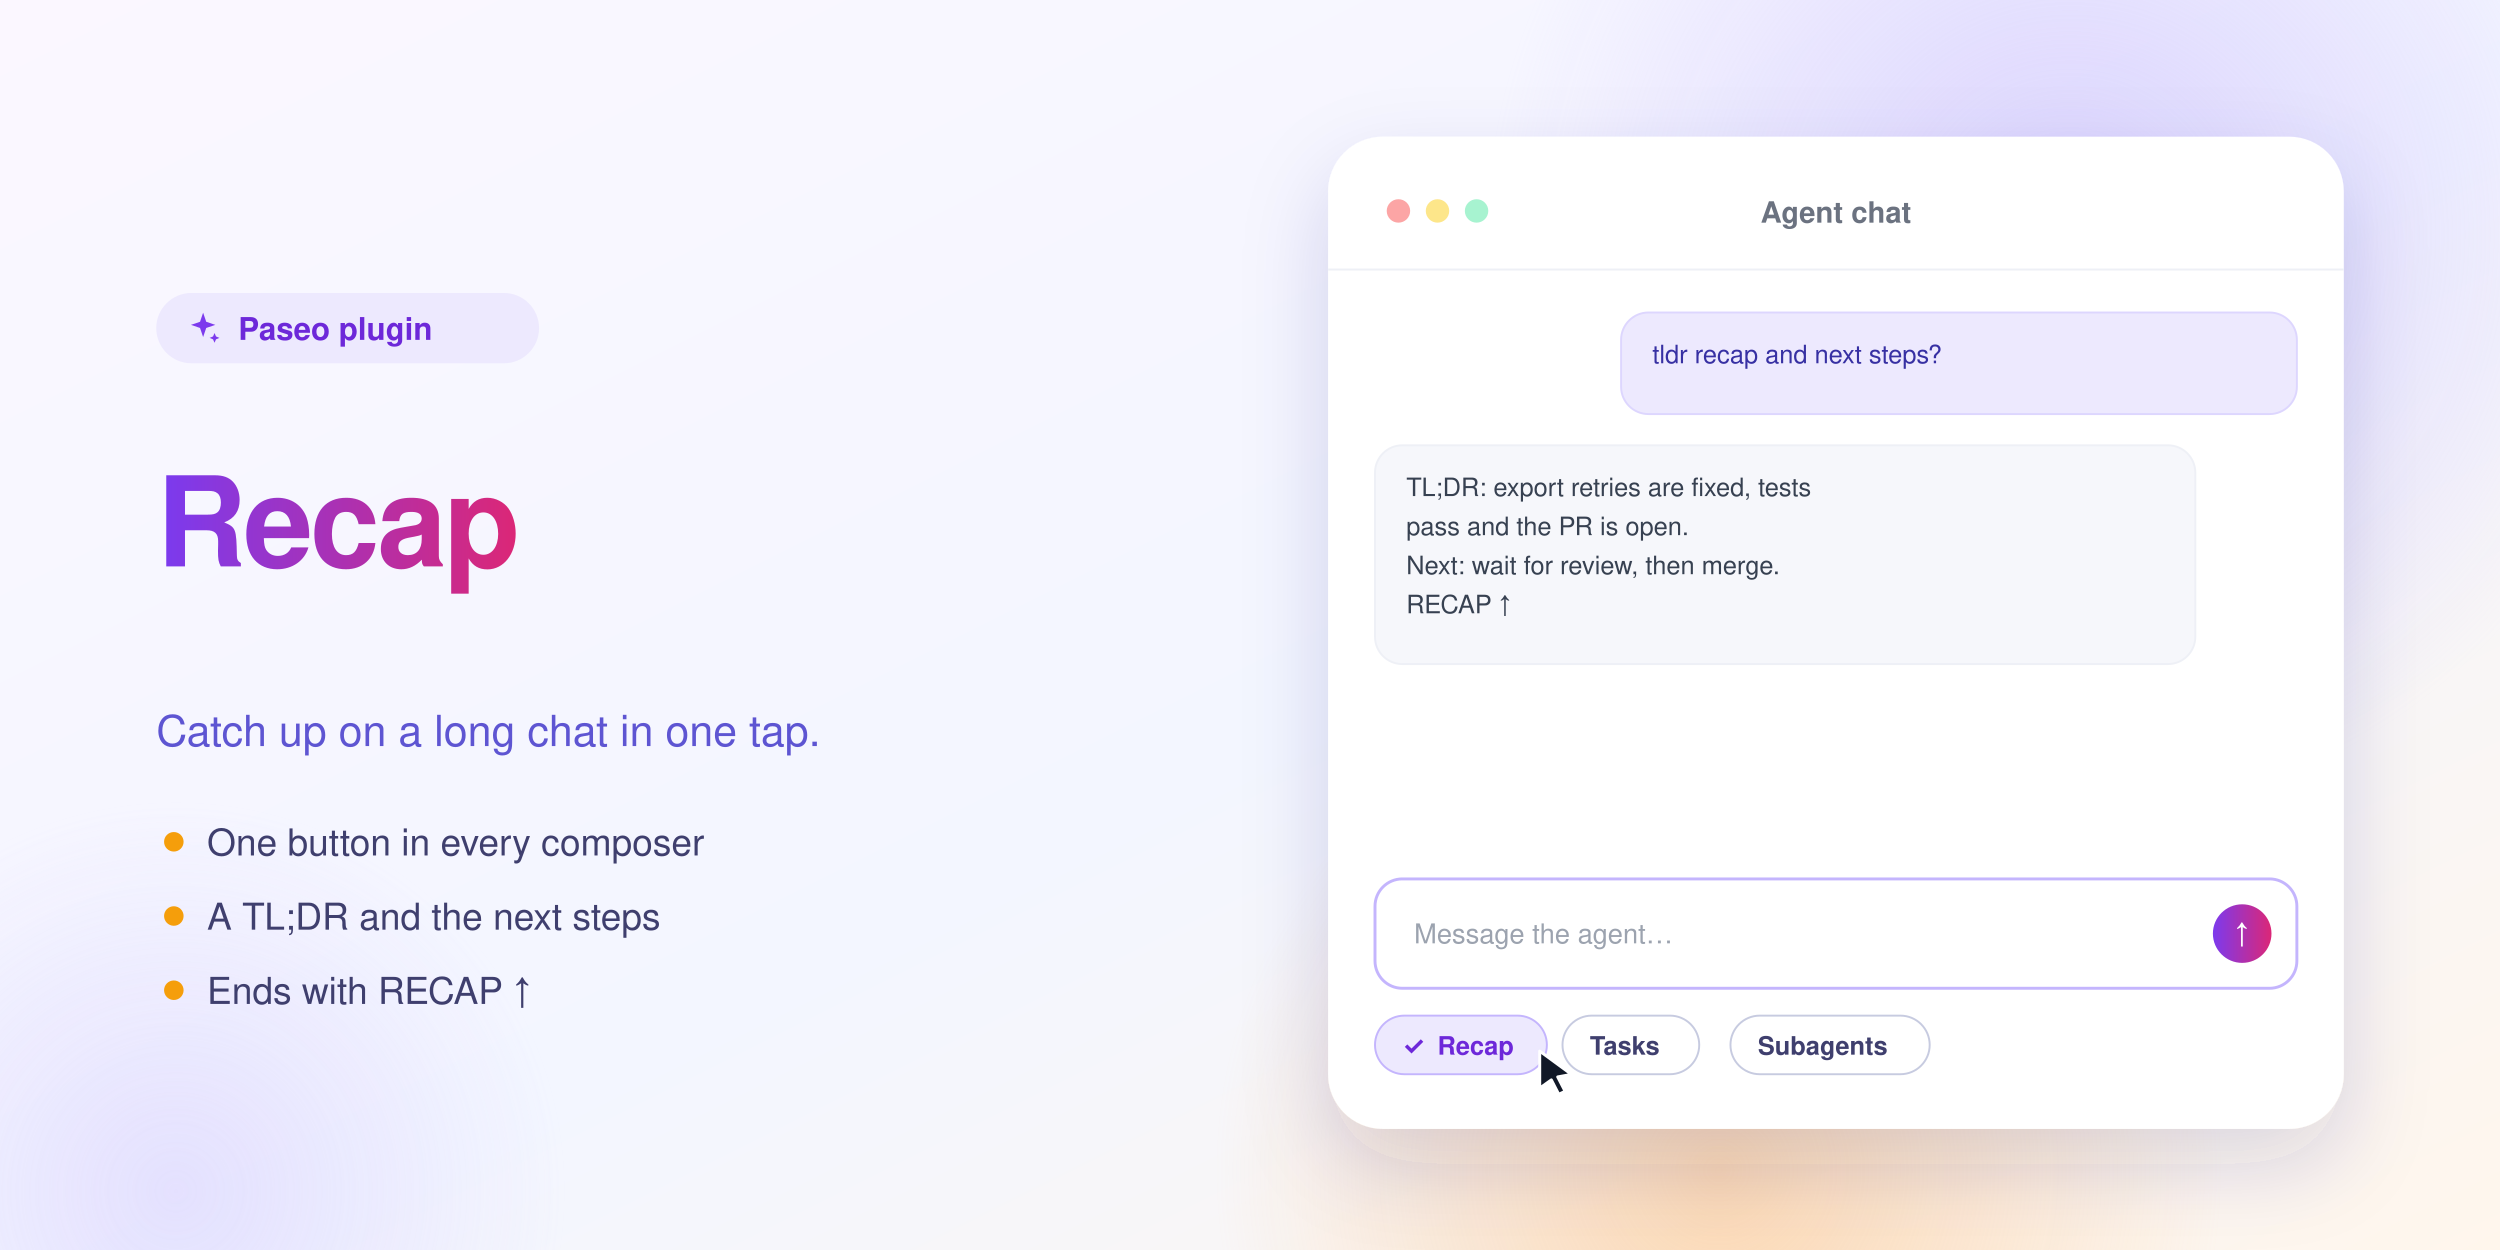
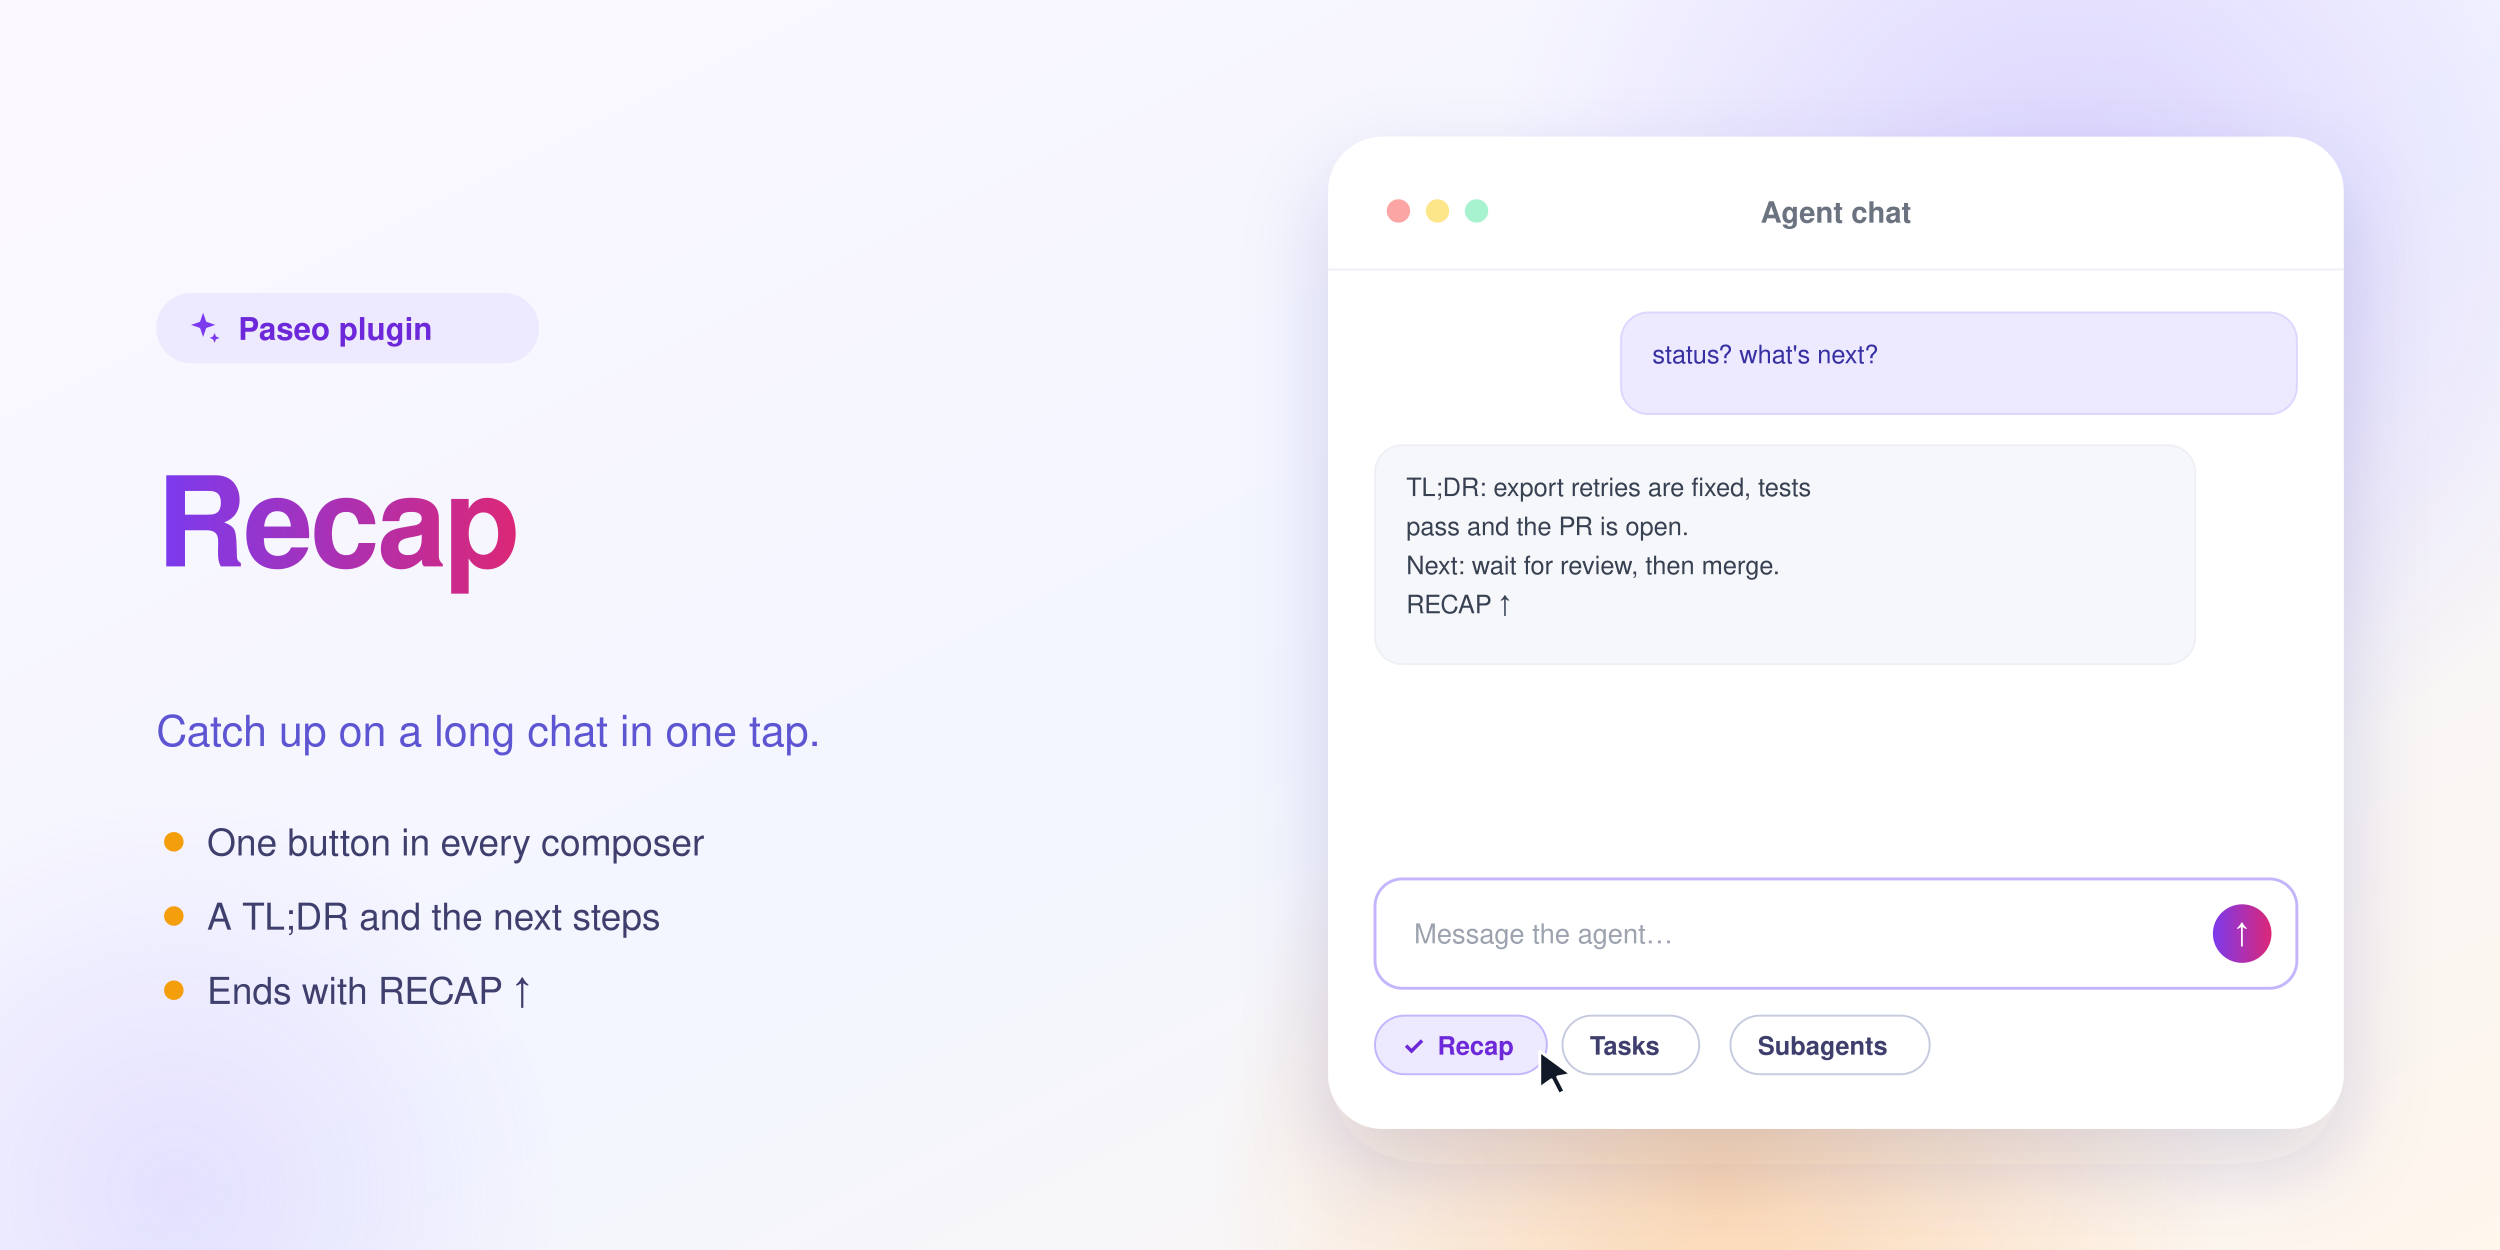
<svg xmlns="http://www.w3.org/2000/svg" width="1280" height="640" viewBox="0 0 1280 640" font-family="-apple-system, BlinkMacSystemFont, 'Segoe UI', Helvetica, Arial, sans-serif">
  <defs>
    <linearGradient id="bg" x1="0" y1="0" x2="1" y2="1">
      <stop offset="0" stop-color="#fbf7ff" />
      <stop offset="0.55" stop-color="#f3f6ff" />
      <stop offset="1" stop-color="#fff6ec" />
    </linearGradient>
    <radialGradient id="glowA" cx="0.5" cy="0.5" r="0.5">
      <stop offset="0" stop-color="#c4b5fd" stop-opacity="0.55" />
      <stop offset="1" stop-color="#c4b5fd" stop-opacity="0" />
    </radialGradient>
    <radialGradient id="glowB" cx="0.5" cy="0.5" r="0.5">
      <stop offset="0" stop-color="#fdba74" stop-opacity="0.5" />
      <stop offset="1" stop-color="#fdba74" stop-opacity="0" />
    </radialGradient>
    <linearGradient id="brand" x1="0" y1="0" x2="1" y2="0">
      <stop offset="0" stop-color="#7c3aed" />
      <stop offset="1" stop-color="#db2777" />
    </linearGradient>
    <filter id="shadow" x="-20%" y="-20%" width="140%" height="150%">
      <feDropShadow dx="0" dy="18" stdDeviation="22" flood-color="#312e81" flood-opacity="0.16" />
    </filter>
    <symbol id="sparkles" viewBox="0 0 24 24">
      <path d="M12 2.5l1.9 5.6 5.6 1.9-5.6 1.9L12 17.5l-1.9-5.6L4.5 10l5.6-1.9z" />
      <path d="M19 15l.9 2.1 2.1.9-2.1.9L19 21l-.9-2.1-2.1-.9 2.1-.9z" />
    </symbol>
    <symbol id="cursor" viewBox="0 0 24 24">
      <path d="M4 2l15 11-6.5 1.2L16 21l-3 1.4-3.5-6.8L4 19.5z" fill="#111827" stroke="#fff" stroke-width="1.4" stroke-linejoin="round" />
    </symbol>
  </defs>
  <rect width="1280" height="640" fill="url(#bg)" />
  <circle cx="1060" cy="120" r="300" fill="url(#glowA)" />
  <circle cx="880" cy="600" r="260" fill="url(#glowB)" />
  <circle cx="90" cy="610" r="200" fill="url(#glowA)" opacity="0.6" />
  <g transform="translate(80 150)">
    <rect x="0" y="0" width="196" height="36" rx="18" fill="#ede9fe" />
    <use href="#sparkles" x="14" y="8" width="20" height="20" fill="#7c3aed" />
    <text x="42" y="24" font-size="16" fill="#6d28d9" font-weight="600" text-anchor="start">Paseo plugin</text>
    <text x="0" y="140" font-size="64" fill="url(#brand)" font-weight="800" text-anchor="start" letter-spacing="-1.5">Recap</text>
    <text x="0" y="232" font-size="22" fill="#4338ca" font-weight="400" text-anchor="start" opacity="0.85">Catch up on a long chat in one tap.</text>
    <circle cx="9" cy="281" r="5" fill="#f59e0b" />
    <text x="26" y="288" font-size="19" fill="#3f3f6e" font-weight="400" text-anchor="start">One button in every composer</text>
    <circle cx="9" cy="319" r="5" fill="#f59e0b" />
    <text x="26" y="326" font-size="19" fill="#3f3f6e" font-weight="400" text-anchor="start">A TL;DR and the next steps</text>
    <circle cx="9" cy="357" r="5" fill="#f59e0b" />
    <text x="26" y="364" font-size="19" fill="#3f3f6e" font-weight="400" text-anchor="start">Ends with RECAP ↑</text>
  </g>
  <g transform="translate(680 70)" filter="url(#shadow)">
    <rect width="520" height="508" rx="28" fill="#ffffff" />
  </g>
  <g transform="translate(680 70)">
    <circle cx="36" cy="38" r="6" fill="#fca5a5" />
    <circle cx="56" cy="38" r="6" fill="#fde68a" />
    <circle cx="76" cy="38" r="6" fill="#a7f3d0" />
    <text x="260" y="44" font-size="15" fill="#6b7280" font-weight="600" text-anchor="middle">Agent chat</text>
    <line x1="0" y1="68" x2="520" y2="68" stroke="#eef0f6" />
    <rect x="150" y="90" width="346" height="52" rx="14" fill="#ede9fe" stroke="#ddd6fe" />
-     <text x="166" y="116" font-size="13" fill="#3730a3" font-weight="400" text-anchor="start">tldr recap and next steps?</text>
+     <text x="166" y="116" font-size="13" fill="#3730a3" font-weight="400" text-anchor="start">status? what's next?</text>
    <rect x="24" y="158" width="420" height="112" rx="14" fill="#f6f7fb" stroke="#eef0f6" />
    <text x="40" y="184" font-size="13" fill="#374151" font-weight="400" text-anchor="start">TL;DR: export retries are fixed, tests</text>
    <text x="40" y="204" font-size="13" fill="#374151" font-weight="400" text-anchor="start">pass and the PR is open.</text>
    <text x="40" y="224" font-size="13" fill="#374151" font-weight="400" text-anchor="start">Next: wait for review, then merge.</text>
    <text x="40" y="244" font-size="13" fill="#374151" font-weight="400" text-anchor="start">RECAP ↑</text>
    <rect x="24" y="380" width="472" height="56" rx="14" fill="#fff" stroke="#c4b5fd" stroke-width="1.5" />
    <text x="44" y="413" font-size="14" fill="#9ca3af" font-weight="400" text-anchor="start">Message the agent…</text>
    <circle cx="468" cy="408" r="15" fill="url(#brand)" />
    <text x="468" y="413" font-size="15" fill="#fff" font-weight="700" text-anchor="middle">↑</text>
    <rect x="24" y="450" width="88" height="30" rx="15" fill="#ede9fe" stroke="#c4b5fd" />
    <text x="38" y="470" font-size="13" fill="#6d28d9" font-weight="700" text-anchor="start">✓</text>
    <text x="56" y="470" font-size="13" fill="#6d28d9" font-weight="600" text-anchor="start">Recap</text>
    <rect x="120" y="450" width="70" height="30" rx="15" fill="#fff" stroke="#c7cbe0" />
    <text x="134" y="470" font-size="13" fill="#3f3f6e" font-weight="600" text-anchor="start">Tasks</text>
    <rect x="206" y="450" width="102" height="30" rx="15" fill="#fff" stroke="#c7cbe0" />
    <text x="220" y="470" font-size="13" fill="#3f3f6e" font-weight="600" text-anchor="start">Subagents</text>
    <use href="#cursor" x="104" y="466" width="26" height="26" />
  </g>
</svg>
